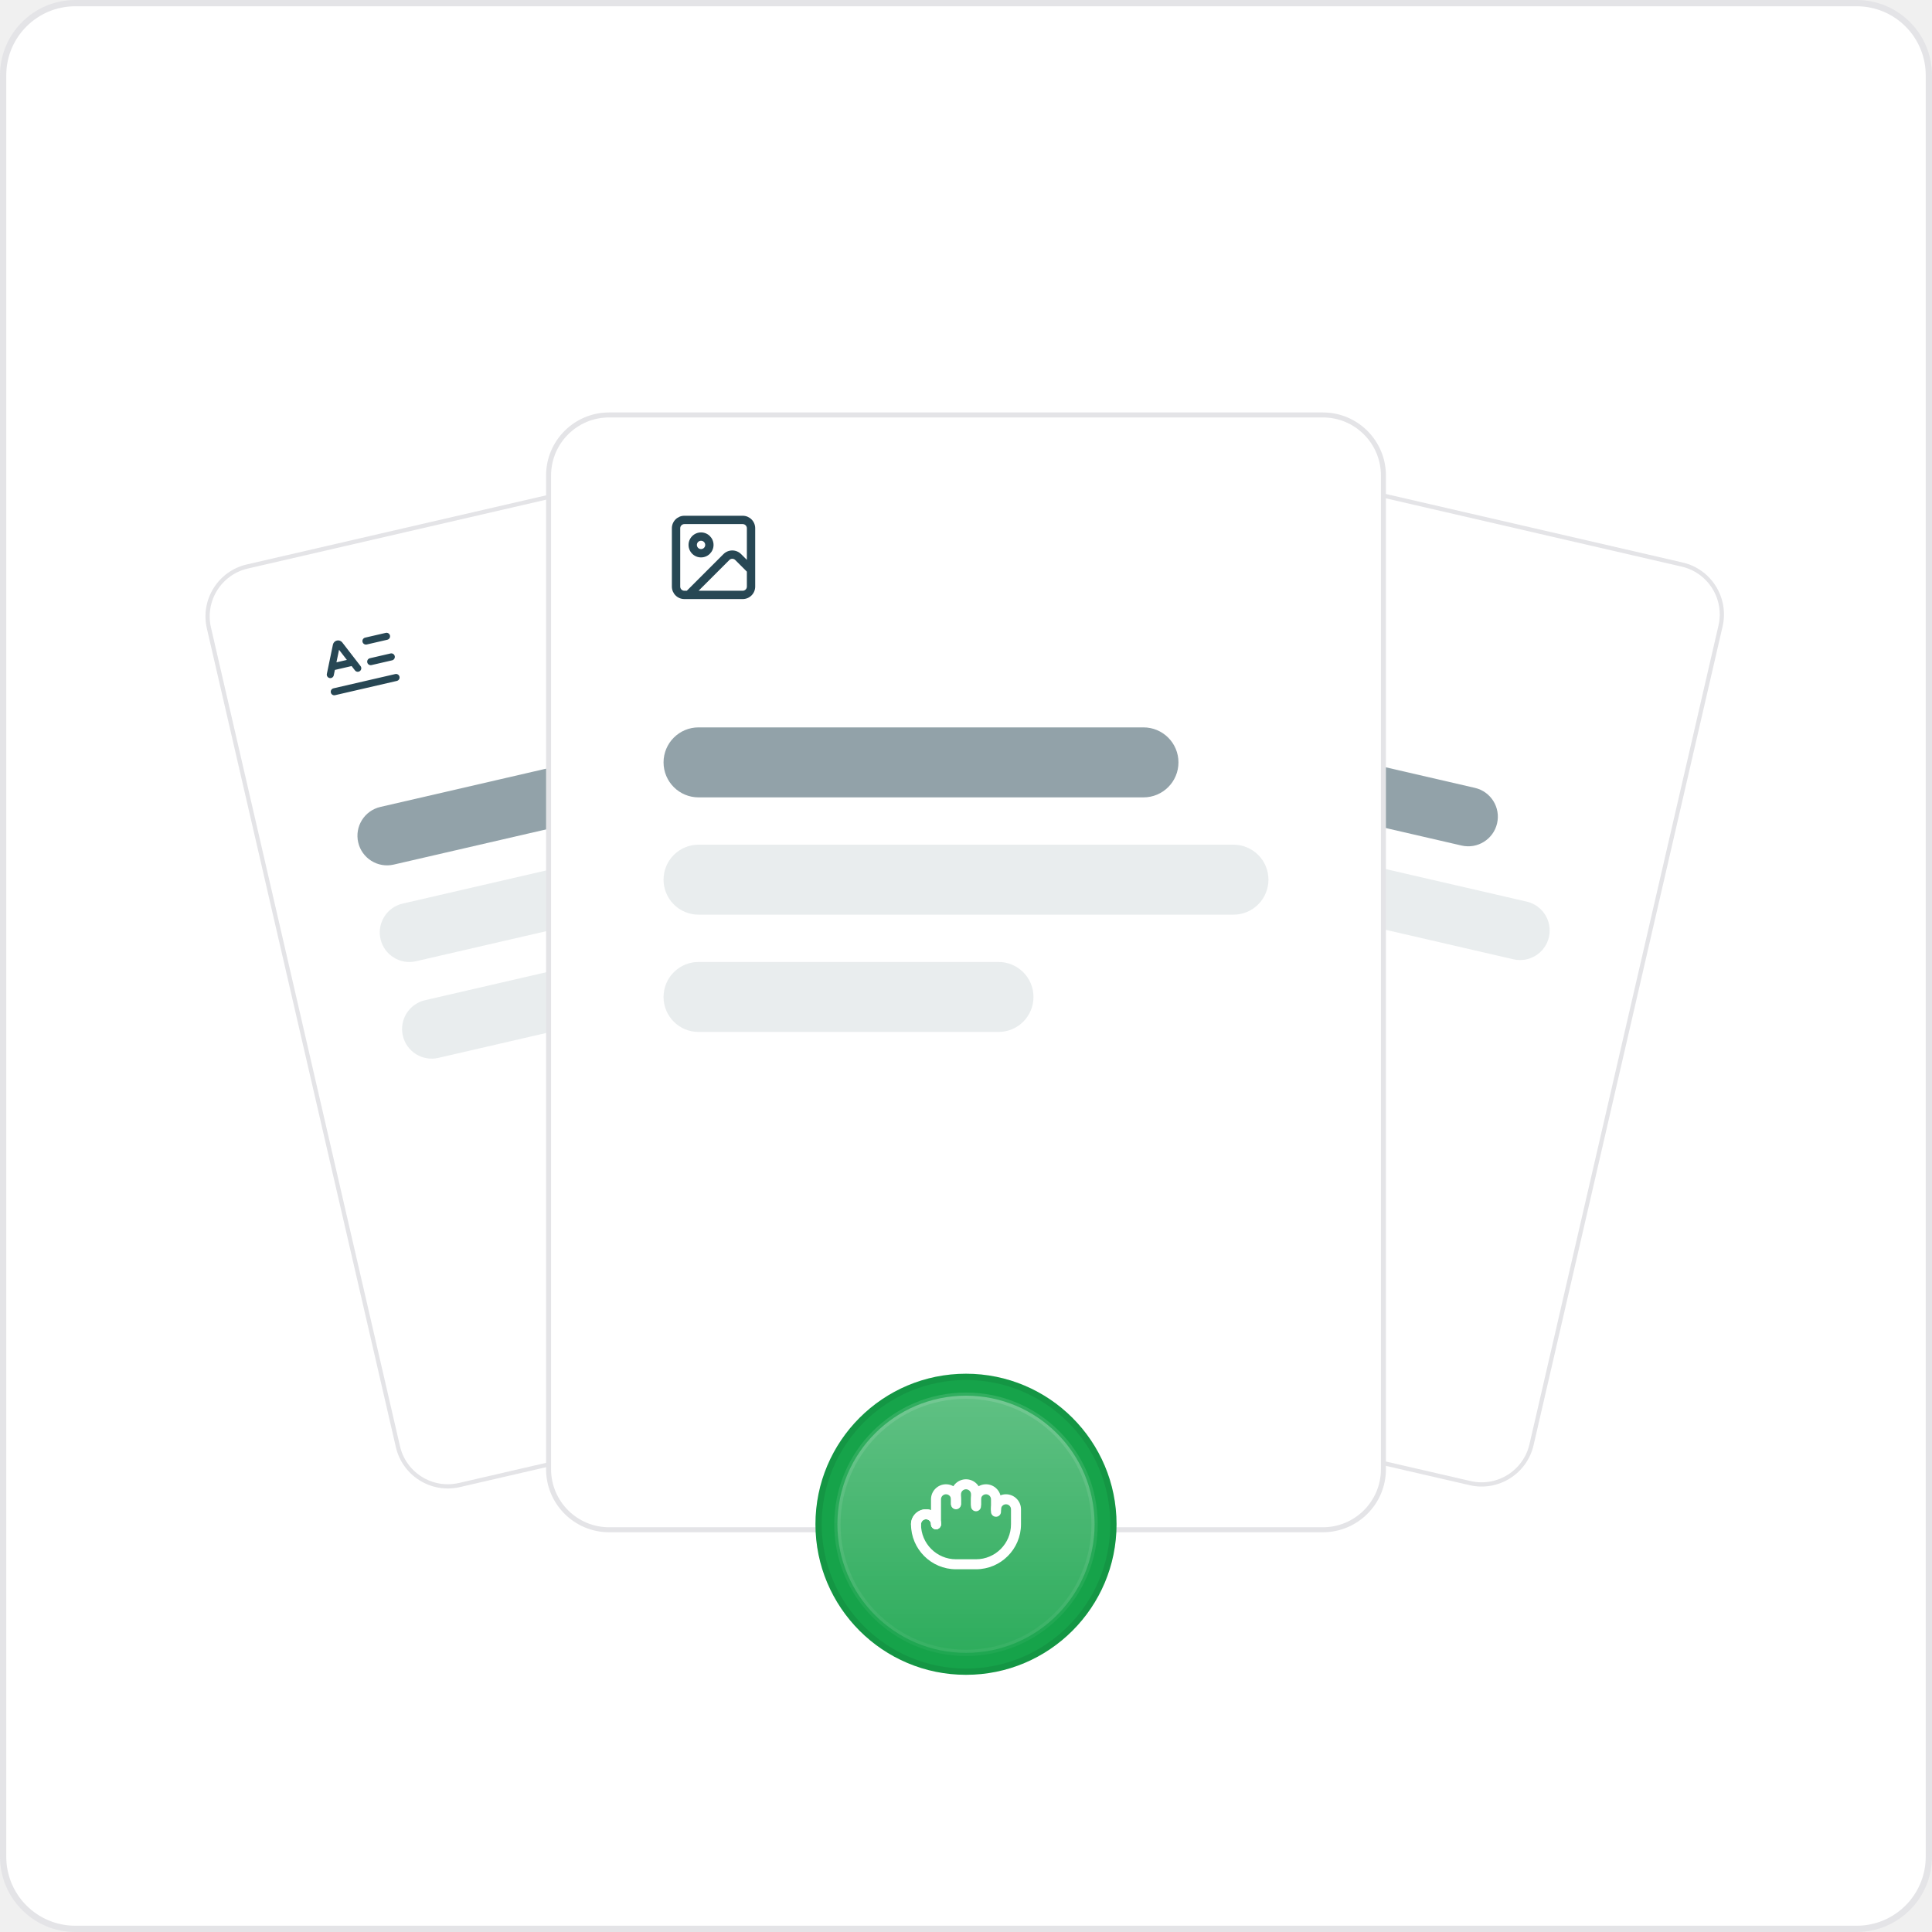
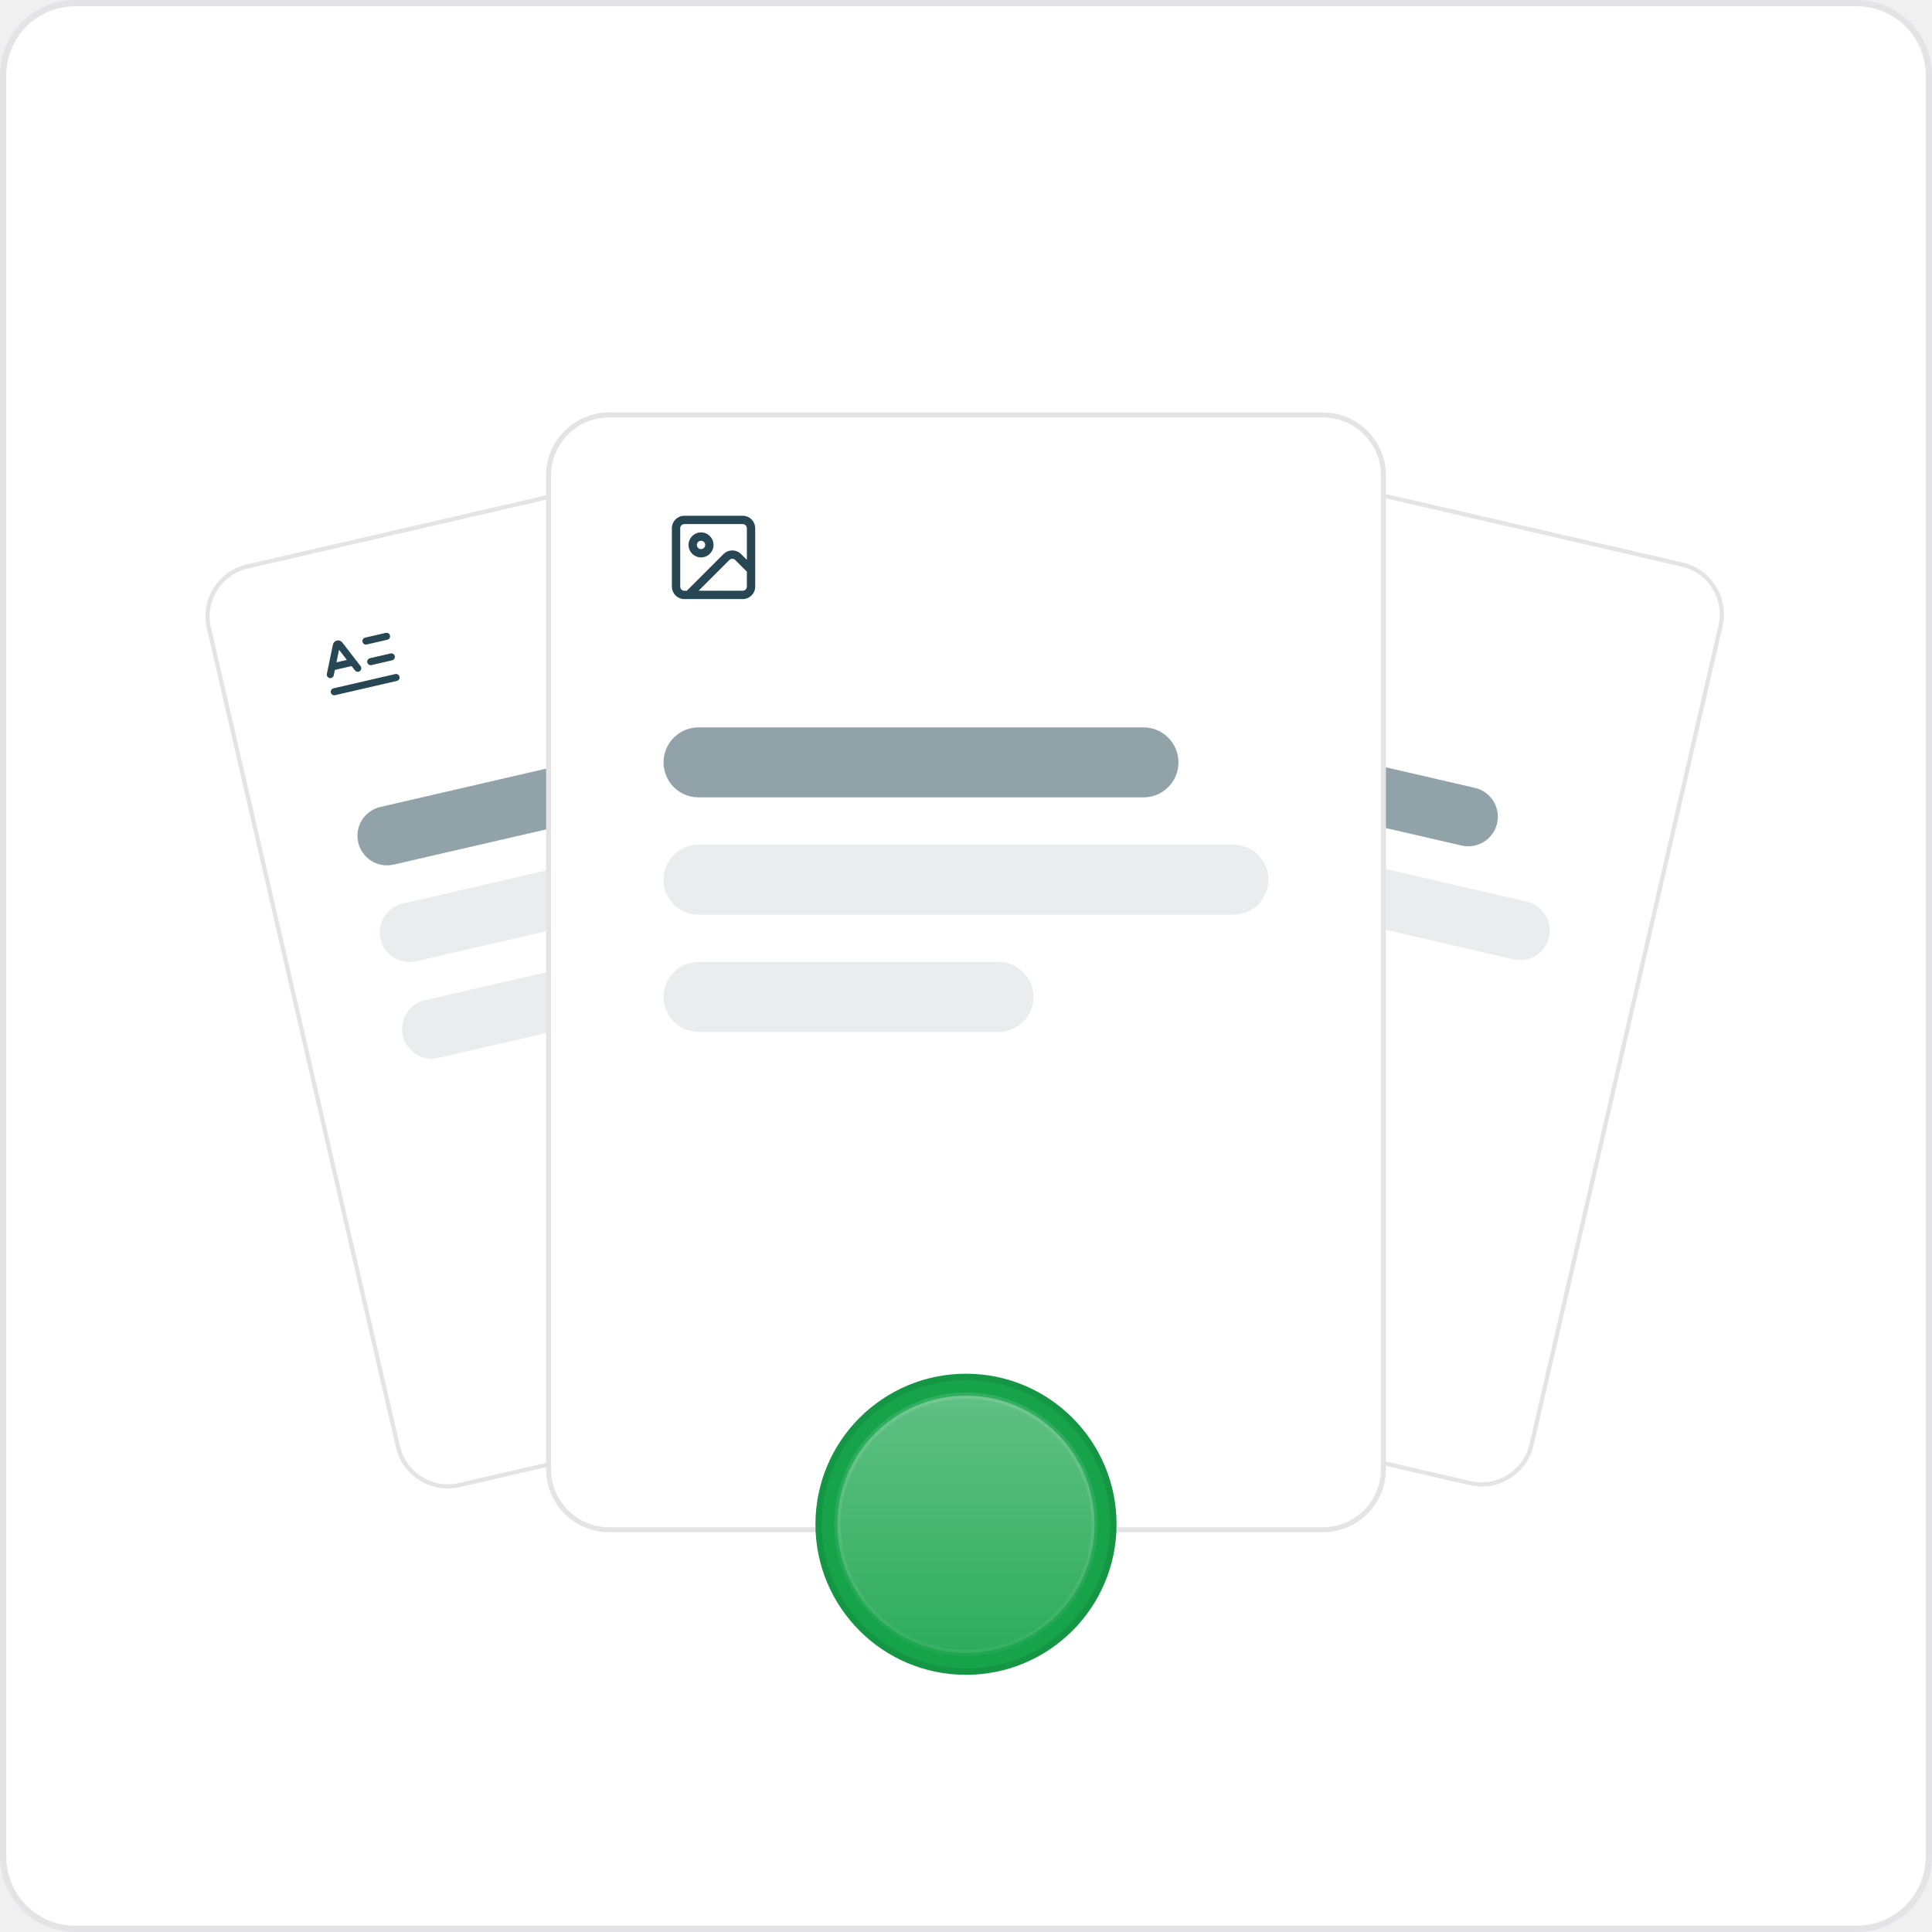
<svg xmlns="http://www.w3.org/2000/svg" width="308" height="308" viewBox="0 0 308 308" fill="none">
  <path d="M12 0.5H296C302.351 0.5 307.5 5.649 307.5 12V296C307.5 302.351 302.351 307.5 296 307.5H12C5.649 307.5 0.5 302.351 0.5 296V12C0.5 5.649 5.649 0.5 12 0.5Z" fill="white" />
  <path d="M12 0.5H296C302.351 0.5 307.5 5.649 307.5 12V296C307.5 302.351 302.351 307.5 296 307.5H12C5.649 307.5 0.5 302.351 0.5 296V12C0.5 5.649 5.649 0.5 12 0.5Z" stroke="#E4E4E7" />
  <g clip-path="url(#clip0_4402_10360)">
    <path d="M174.42 68.359L268.169 90.002C272.563 91.017 275.303 95.402 274.289 99.796L244.155 230.318C243.141 234.712 238.756 237.452 234.362 236.438L140.613 214.794C136.219 213.779 133.479 209.394 134.493 205L164.626 74.478C165.641 70.084 170.026 67.344 174.42 68.359Z" fill="white" />
    <path d="M174.42 68.359L268.169 90.002C272.563 91.017 275.303 95.402 274.289 99.796L244.155 230.318C243.141 234.712 238.756 237.452 234.362 236.438L140.613 214.794C136.219 213.779 133.479 209.394 134.493 205L164.626 74.478C165.641 70.084 170.026 67.344 174.42 68.359Z" stroke="#E4E4E7" stroke-width="0.674" />
    <g clip-path="url(#clip1_4402_10360)">
      <path fill-rule="evenodd" clip-rule="evenodd" d="M181.627 85.253C181.775 85.203 181.935 85.195 182.087 85.23C182.239 85.265 182.379 85.342 182.49 85.452C182.601 85.562 182.679 85.701 182.716 85.853C182.718 85.859 182.719 85.865 182.72 85.871L183.689 90.546C183.752 90.85 183.556 91.147 183.253 91.21C182.949 91.273 182.652 91.078 182.589 90.774L182.411 89.916L179.741 89.3L179.205 89.993C179.016 90.239 178.663 90.284 178.417 90.094C178.172 89.904 178.127 89.552 178.317 89.306L181.237 85.528C181.24 85.523 181.244 85.519 181.248 85.514C181.348 85.393 181.479 85.303 181.627 85.253ZM180.497 88.322L182.16 88.705L181.746 86.706L180.497 88.322ZM185.665 87.209C185.734 86.907 186.036 86.718 186.338 86.788L189.622 87.546C189.924 87.616 190.112 87.917 190.042 88.22C189.973 88.522 189.671 88.71 189.369 88.641L186.086 87.882C185.783 87.813 185.595 87.511 185.665 87.209ZM184.907 90.492C184.976 90.19 185.278 90.002 185.58 90.071L188.864 90.829C189.166 90.899 189.354 91.201 189.284 91.503C189.215 91.805 188.913 91.994 188.611 91.924L185.328 91.166C185.025 91.096 184.837 90.794 184.907 90.492ZM177.582 92.26C177.652 91.957 177.953 91.769 178.256 91.839L188.106 94.113C188.408 94.183 188.596 94.484 188.526 94.786C188.457 95.088 188.155 95.277 187.853 95.207L178.003 92.933C177.701 92.863 177.512 92.562 177.582 92.26Z" fill="#274754" />
    </g>
    <path d="M171.03 115.646C171.616 113.108 174.149 111.525 176.687 112.111L235.13 125.604C237.669 126.19 239.252 128.723 238.666 131.261C238.079 133.8 235.546 135.383 233.008 134.797L174.565 121.304C172.026 120.718 170.444 118.185 171.03 115.646Z" fill="#274754" fill-opacity="0.5" />
    <path d="M167.473 131.053C168.059 128.515 170.592 126.932 173.131 127.518L243.393 143.739C245.932 144.325 247.515 146.858 246.929 149.397C246.343 151.936 243.81 153.518 241.271 152.932L171.008 136.711C168.47 136.125 166.887 133.592 167.473 131.053Z" fill="#274754" fill-opacity="0.1" />
    <path d="M163.915 146.46C164.501 143.921 167.035 142.338 169.573 142.924L208.973 152.021C211.511 152.607 213.094 155.14 212.508 157.678C211.922 160.217 209.389 161.8 206.85 161.214L167.451 152.118C164.912 151.532 163.329 148.999 163.915 146.46Z" fill="#274754" fill-opacity="0.1" />
  </g>
  <g clip-path="url(#clip2_4402_10360)">
    <path d="M39.423 90.311L133.172 68.667C137.566 67.653 141.951 70.393 142.966 74.787L173.099 205.309C174.114 209.703 171.374 214.088 166.979 215.102L73.231 236.746C68.836 237.761 64.451 235.02 63.437 230.626L33.303 100.104C32.289 95.71 35.029 91.325 39.423 90.311Z" fill="white" />
    <path d="M39.423 90.311L133.172 68.667C137.566 67.653 141.951 70.393 142.966 74.787L173.099 205.309C174.114 209.703 171.374 214.088 166.979 215.102L73.231 236.746C68.836 237.761 64.451 235.02 63.437 230.626L33.303 100.104C32.289 95.71 35.029 91.325 39.423 90.311Z" stroke="#E4E4E7" stroke-width="0.674" />
    <g clip-path="url(#clip3_4402_10360)">
      <path fill-rule="evenodd" clip-rule="evenodd" d="M53.307 102.336C53.418 102.226 53.558 102.149 53.71 102.114C53.862 102.078 54.021 102.086 54.169 102.136C54.317 102.187 54.449 102.277 54.548 102.397C54.552 102.402 54.556 102.407 54.56 102.412L57.48 106.19C57.67 106.435 57.625 106.788 57.379 106.978C57.134 107.167 56.781 107.122 56.591 106.877L56.055 106.183L53.386 106.8L53.208 107.658C53.145 107.962 52.848 108.157 52.544 108.094C52.24 108.031 52.045 107.734 52.108 107.43L53.077 102.754C53.078 102.748 53.079 102.742 53.081 102.736C53.117 102.584 53.196 102.446 53.307 102.336ZM53.636 105.589L55.299 105.205L54.051 103.59L53.636 105.589ZM57.793 102.324C57.723 102.022 57.912 101.72 58.214 101.65L61.497 100.892C61.8 100.822 62.101 101.011 62.171 101.313C62.241 101.615 62.052 101.917 61.75 101.987L58.467 102.745C58.164 102.814 57.863 102.626 57.793 102.324ZM58.551 105.607C58.481 105.305 58.67 105.003 58.972 104.934L62.255 104.175C62.558 104.106 62.859 104.294 62.929 104.596C62.999 104.899 62.81 105.2 62.508 105.27L59.225 106.028C58.922 106.098 58.621 105.909 58.551 105.607ZM52.742 110.406C52.673 110.104 52.861 109.803 53.163 109.733L63.013 107.459C63.316 107.389 63.617 107.577 63.687 107.88C63.757 108.182 63.568 108.483 63.266 108.553L53.416 110.827C53.114 110.897 52.812 110.709 52.742 110.406Z" fill="#274754" />
    </g>
    <path d="M57.106 134.299C56.52 131.76 58.103 129.227 60.642 128.641L119.084 115.148C121.623 114.562 124.156 116.145 124.742 118.684C125.328 121.222 123.745 123.756 121.207 124.342L62.764 137.834C60.225 138.42 57.692 136.837 57.106 134.299Z" fill="#274754" fill-opacity="0.5" />
    <path d="M60.663 149.706C60.077 147.167 61.66 144.634 64.198 144.048L134.461 127.826C136.999 127.24 139.533 128.823 140.119 131.362C140.705 133.9 139.122 136.433 136.583 137.02L66.321 153.241C63.782 153.827 61.249 152.244 60.663 149.706Z" fill="#274754" fill-opacity="0.1" />
    <path d="M64.22 165.112C63.634 162.574 65.217 160.041 67.756 159.454L107.155 150.358C109.694 149.772 112.227 151.355 112.813 153.894C113.399 156.432 111.816 158.965 109.278 159.552L69.878 168.648C67.34 169.234 64.806 167.651 64.22 165.112Z" fill="#274754" fill-opacity="0.1" />
  </g>
  <path d="M97.109 66.15H210.891C216.224 66.15 220.547 70.473 220.547 75.806V234.217C220.547 239.55 216.224 243.875 210.891 243.875H97.109C91.776 243.874 87.453 239.55 87.453 234.217V75.806C87.453 70.473 91.776 66.15 97.109 66.15Z" fill="white" />
  <path d="M97.109 66.15H210.891C216.224 66.15 220.547 70.473 220.547 75.806V234.217C220.547 239.55 216.224 243.875 210.891 243.875H97.109C91.776 243.874 87.453 239.55 87.453 234.217V75.806C87.453 70.473 91.776 66.15 97.109 66.15Z" stroke="#E4E4E7" stroke-width="0.797" />
  <path fill-rule="evenodd" clip-rule="evenodd" d="M109.104 83.55C108.737 83.55 108.44 83.848 108.44 84.215V93.513C108.44 93.879 108.737 94.177 109.104 94.177H109.493L115.333 88.337C115.706 87.963 116.213 87.753 116.741 87.753C117.27 87.753 117.776 87.963 118.15 88.337L119.066 89.253V84.215C119.066 83.848 118.769 83.55 118.402 83.55H109.104ZM120.394 90.855V84.215C120.394 83.114 119.502 82.222 118.402 82.222H109.104C108.003 82.222 107.111 83.114 107.111 84.215V93.513C107.111 94.613 108.003 95.505 109.104 95.505H118.402C119.502 95.505 120.394 94.613 120.394 93.513V90.857C120.394 90.856 120.394 90.856 120.394 90.855ZM119.066 91.131L117.211 89.276C117.211 89.276 117.211 89.276 117.211 89.276C117.086 89.152 116.918 89.082 116.741 89.082C116.565 89.082 116.397 89.152 116.272 89.276C116.272 89.276 116.272 89.276 116.272 89.276L111.371 94.177H118.402C118.769 94.177 119.066 93.879 119.066 93.513V91.131ZM111.76 86.207C111.394 86.207 111.096 86.504 111.096 86.871C111.096 87.238 111.394 87.535 111.76 87.535C112.127 87.535 112.425 87.238 112.425 86.871C112.425 86.504 112.127 86.207 111.76 86.207ZM109.768 86.871C109.768 85.771 110.66 84.879 111.76 84.879C112.861 84.879 113.753 85.771 113.753 86.871C113.753 87.972 112.861 88.864 111.76 88.864C110.66 88.864 109.768 87.972 109.768 86.871Z" fill="#274754" />
  <path d="M105.783 121.539C105.783 118.458 108.281 115.96 111.362 115.96H182.292C185.373 115.96 187.871 118.458 187.871 121.539C187.871 124.62 185.373 127.118 182.292 127.118H111.362C108.281 127.118 105.783 124.62 105.783 121.539Z" fill="#274754" fill-opacity="0.5" />
  <path d="M105.783 140.238C105.783 137.157 108.281 134.659 111.362 134.659H196.638C199.719 134.659 202.217 137.157 202.217 140.238C202.217 143.319 199.719 145.817 196.638 145.817H111.362C108.281 145.817 105.783 143.319 105.783 140.238Z" fill="#274754" fill-opacity="0.1" />
  <path d="M105.783 158.937C105.783 155.856 108.281 153.358 111.362 153.358H159.18C162.261 153.358 164.759 155.856 164.759 158.937C164.759 162.018 162.261 164.515 159.18 164.515H111.362C108.281 164.515 105.783 162.018 105.783 158.937Z" fill="#274754" fill-opacity="0.1" />
  <circle cx="154" cy="243" r="24" fill="#16A34A" />
  <circle cx="154" cy="243" r="23.5" stroke="black" stroke-opacity="0.08" />
  <circle cx="154" cy="243" r="20.5" fill="url(#paint0_linear_4402_10360)" stroke="url(#paint1_linear_4402_10360)" />
-   <path d="M158.782 241.804C158.344 241.804 157.985 241.446 157.985 241.007V239.015C157.985 238.577 157.626 238.218 157.188 238.218C156.75 238.218 156.391 238.577 156.391 239.015V240.131C156.391 240.569 156.032 240.928 155.594 240.928C155.156 240.928 154.797 240.569 154.797 240.131V239.015C154.797 237.7 155.873 236.624 157.188 236.624C158.503 236.624 159.579 237.7 159.579 239.015V241.007C159.579 241.446 159.22 241.804 158.782 241.804Z" fill="white" />
-   <path d="M155.594 240.609C155.156 240.609 154.797 240.25 154.797 239.812V238.218C154.797 237.78 154.438 237.421 154 237.421C153.562 237.421 153.203 237.78 153.203 238.218V239.812C153.203 240.25 152.845 240.609 152.406 240.609C151.968 240.609 151.609 240.25 151.609 239.812V238.218C151.609 236.903 152.685 235.827 154 235.827C155.315 235.827 156.391 236.903 156.391 238.218V239.812C156.391 240.25 156.032 240.609 155.594 240.609Z" fill="white" />
-   <path d="M149.218 243.797C148.78 243.797 148.421 243.438 148.421 243V239.015C148.421 237.7 149.497 236.624 150.812 236.624C152.127 236.624 153.203 237.7 153.203 239.015V239.732C153.203 240.171 152.845 240.529 152.406 240.529C151.968 240.529 151.609 240.171 151.609 239.732V239.015C151.609 238.577 151.251 238.218 150.812 238.218C150.374 238.218 150.015 238.577 150.015 239.015V243C150.015 243.438 149.657 243.797 149.218 243.797Z" fill="white" />
-   <path d="M149.218 243.797C148.78 243.797 148.421 243.438 148.421 243C148.421 242.562 148.063 242.203 147.624 242.203C147.186 242.203 146.827 242.562 146.827 243C146.827 243.438 146.469 243.797 146.03 243.797C145.592 243.797 145.233 243.438 145.233 243C145.233 241.685 146.309 240.609 147.624 240.609C148.939 240.609 150.015 241.685 150.015 243C150.015 243.438 149.657 243.797 149.218 243.797Z" fill="white" />
-   <path d="M155.594 250.173H152.406C148.453 250.173 145.233 246.953 145.233 243C145.233 241.685 146.309 240.609 147.624 240.609C148.939 240.609 150.015 241.685 150.015 243C150.015 243.438 149.657 243.797 149.218 243.797C148.78 243.797 148.421 243.438 148.421 243C148.421 242.562 148.063 242.203 147.624 242.203C147.186 242.203 146.827 242.562 146.827 243C146.827 246.076 149.33 248.579 152.406 248.579H155.594C158.67 248.579 161.173 246.076 161.173 243V240.609C161.173 240.171 160.814 239.812 160.376 239.812C159.938 239.812 159.579 240.171 159.579 240.609C159.579 241.047 159.22 241.406 158.782 241.406C158.344 241.406 157.985 241.047 157.985 240.609C157.985 239.294 159.061 238.218 160.376 238.218C161.691 238.218 162.767 239.294 162.767 240.609V243C162.767 246.953 159.547 250.173 155.594 250.173Z" fill="white" />
  <defs>
    <linearGradient id="paint0_linear_4402_10360" x1="154" y1="222" x2="154" y2="267.75" gradientUnits="userSpaceOnUse">
      <stop stop-color="white" stop-opacity="0.32" />
      <stop offset="1" stop-color="white" stop-opacity="0.08" />
    </linearGradient>
    <linearGradient id="paint1_linear_4402_10360" x1="154" y1="222" x2="154" y2="264" gradientUnits="userSpaceOnUse">
      <stop stop-color="white" stop-opacity="0.12" />
      <stop offset="1" stop-color="white" stop-opacity="0.04" />
    </linearGradient>
    <clipPath id="clip0_4402_10360">
      <rect width="172" height="172" fill="white" transform="translate(140 49) rotate(13)" />
    </clipPath>
    <clipPath id="clip1_4402_10360">
      <rect width="13.479" height="13.479" fill="white" transform="translate(178.762 82.1567) rotate(13)" />
    </clipPath>
    <clipPath id="clip2_4402_10360">
      <rect width="172" height="172" fill="white" transform="translate(0 88) rotate(-13)" />
    </clipPath>
    <clipPath id="clip3_4402_10360">
      <rect width="13.479" height="13.479" fill="white" transform="translate(49.374 100.809) rotate(-13)" />
    </clipPath>
  </defs>
</svg>
